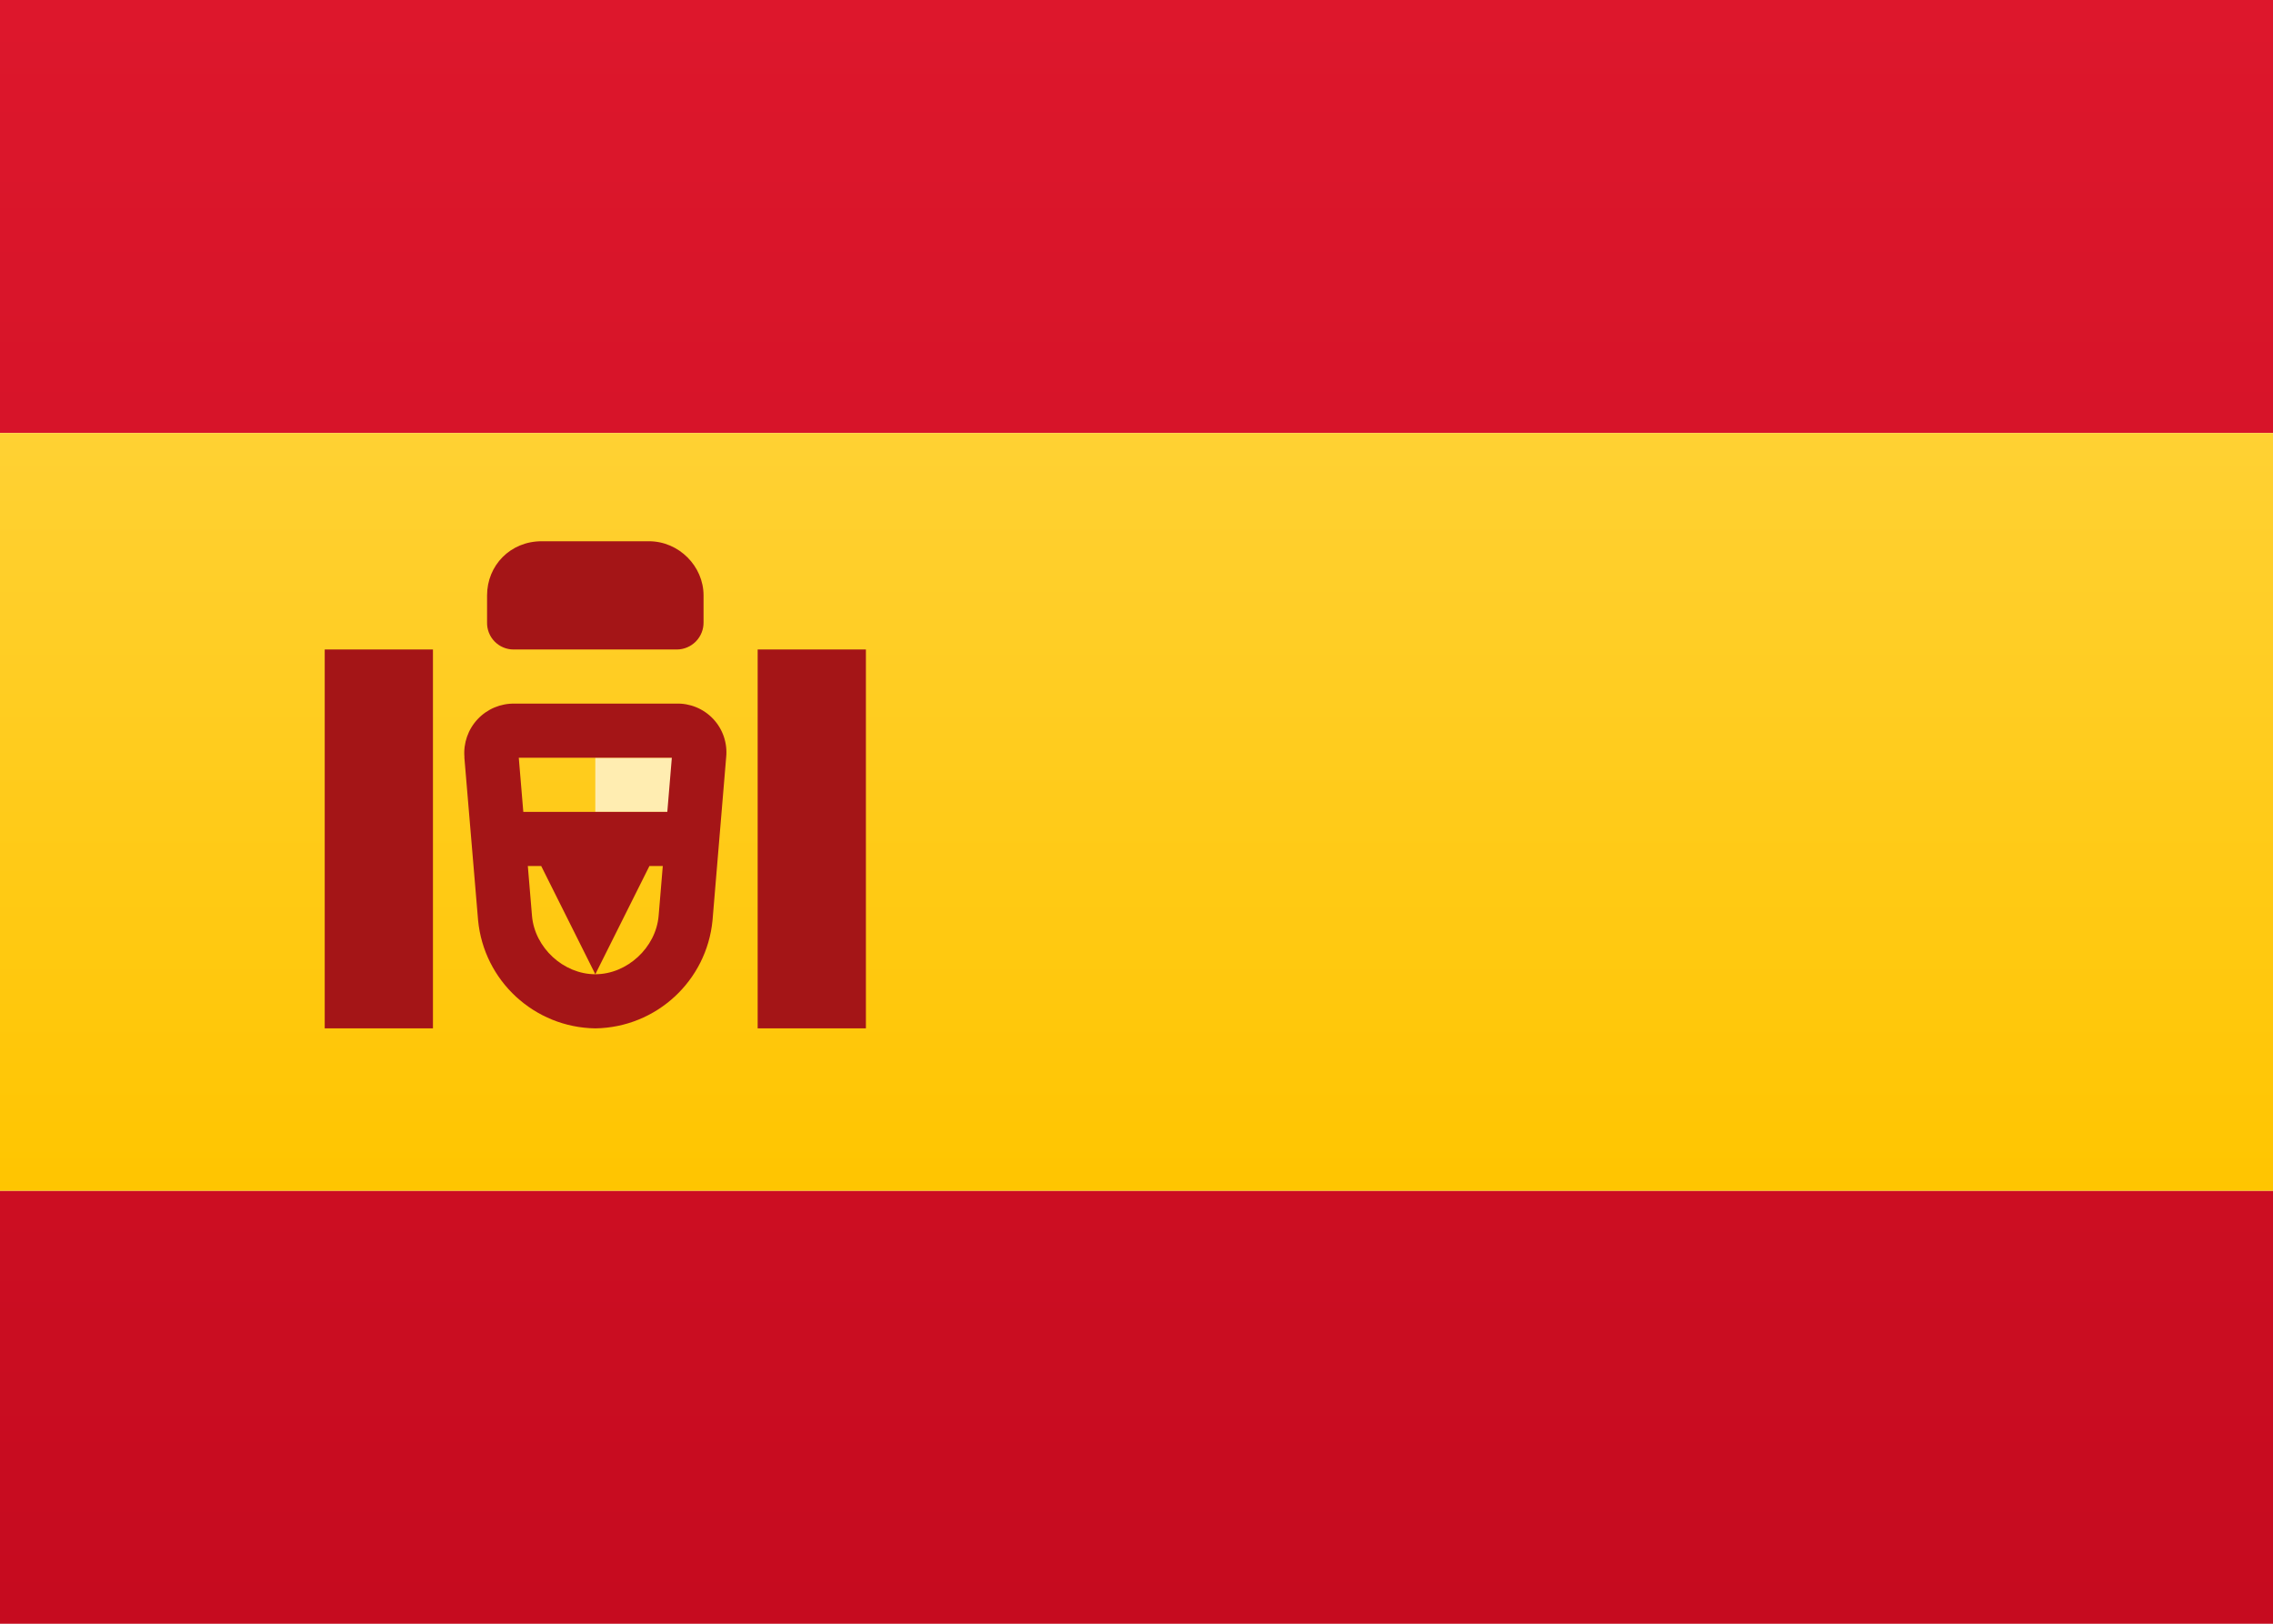
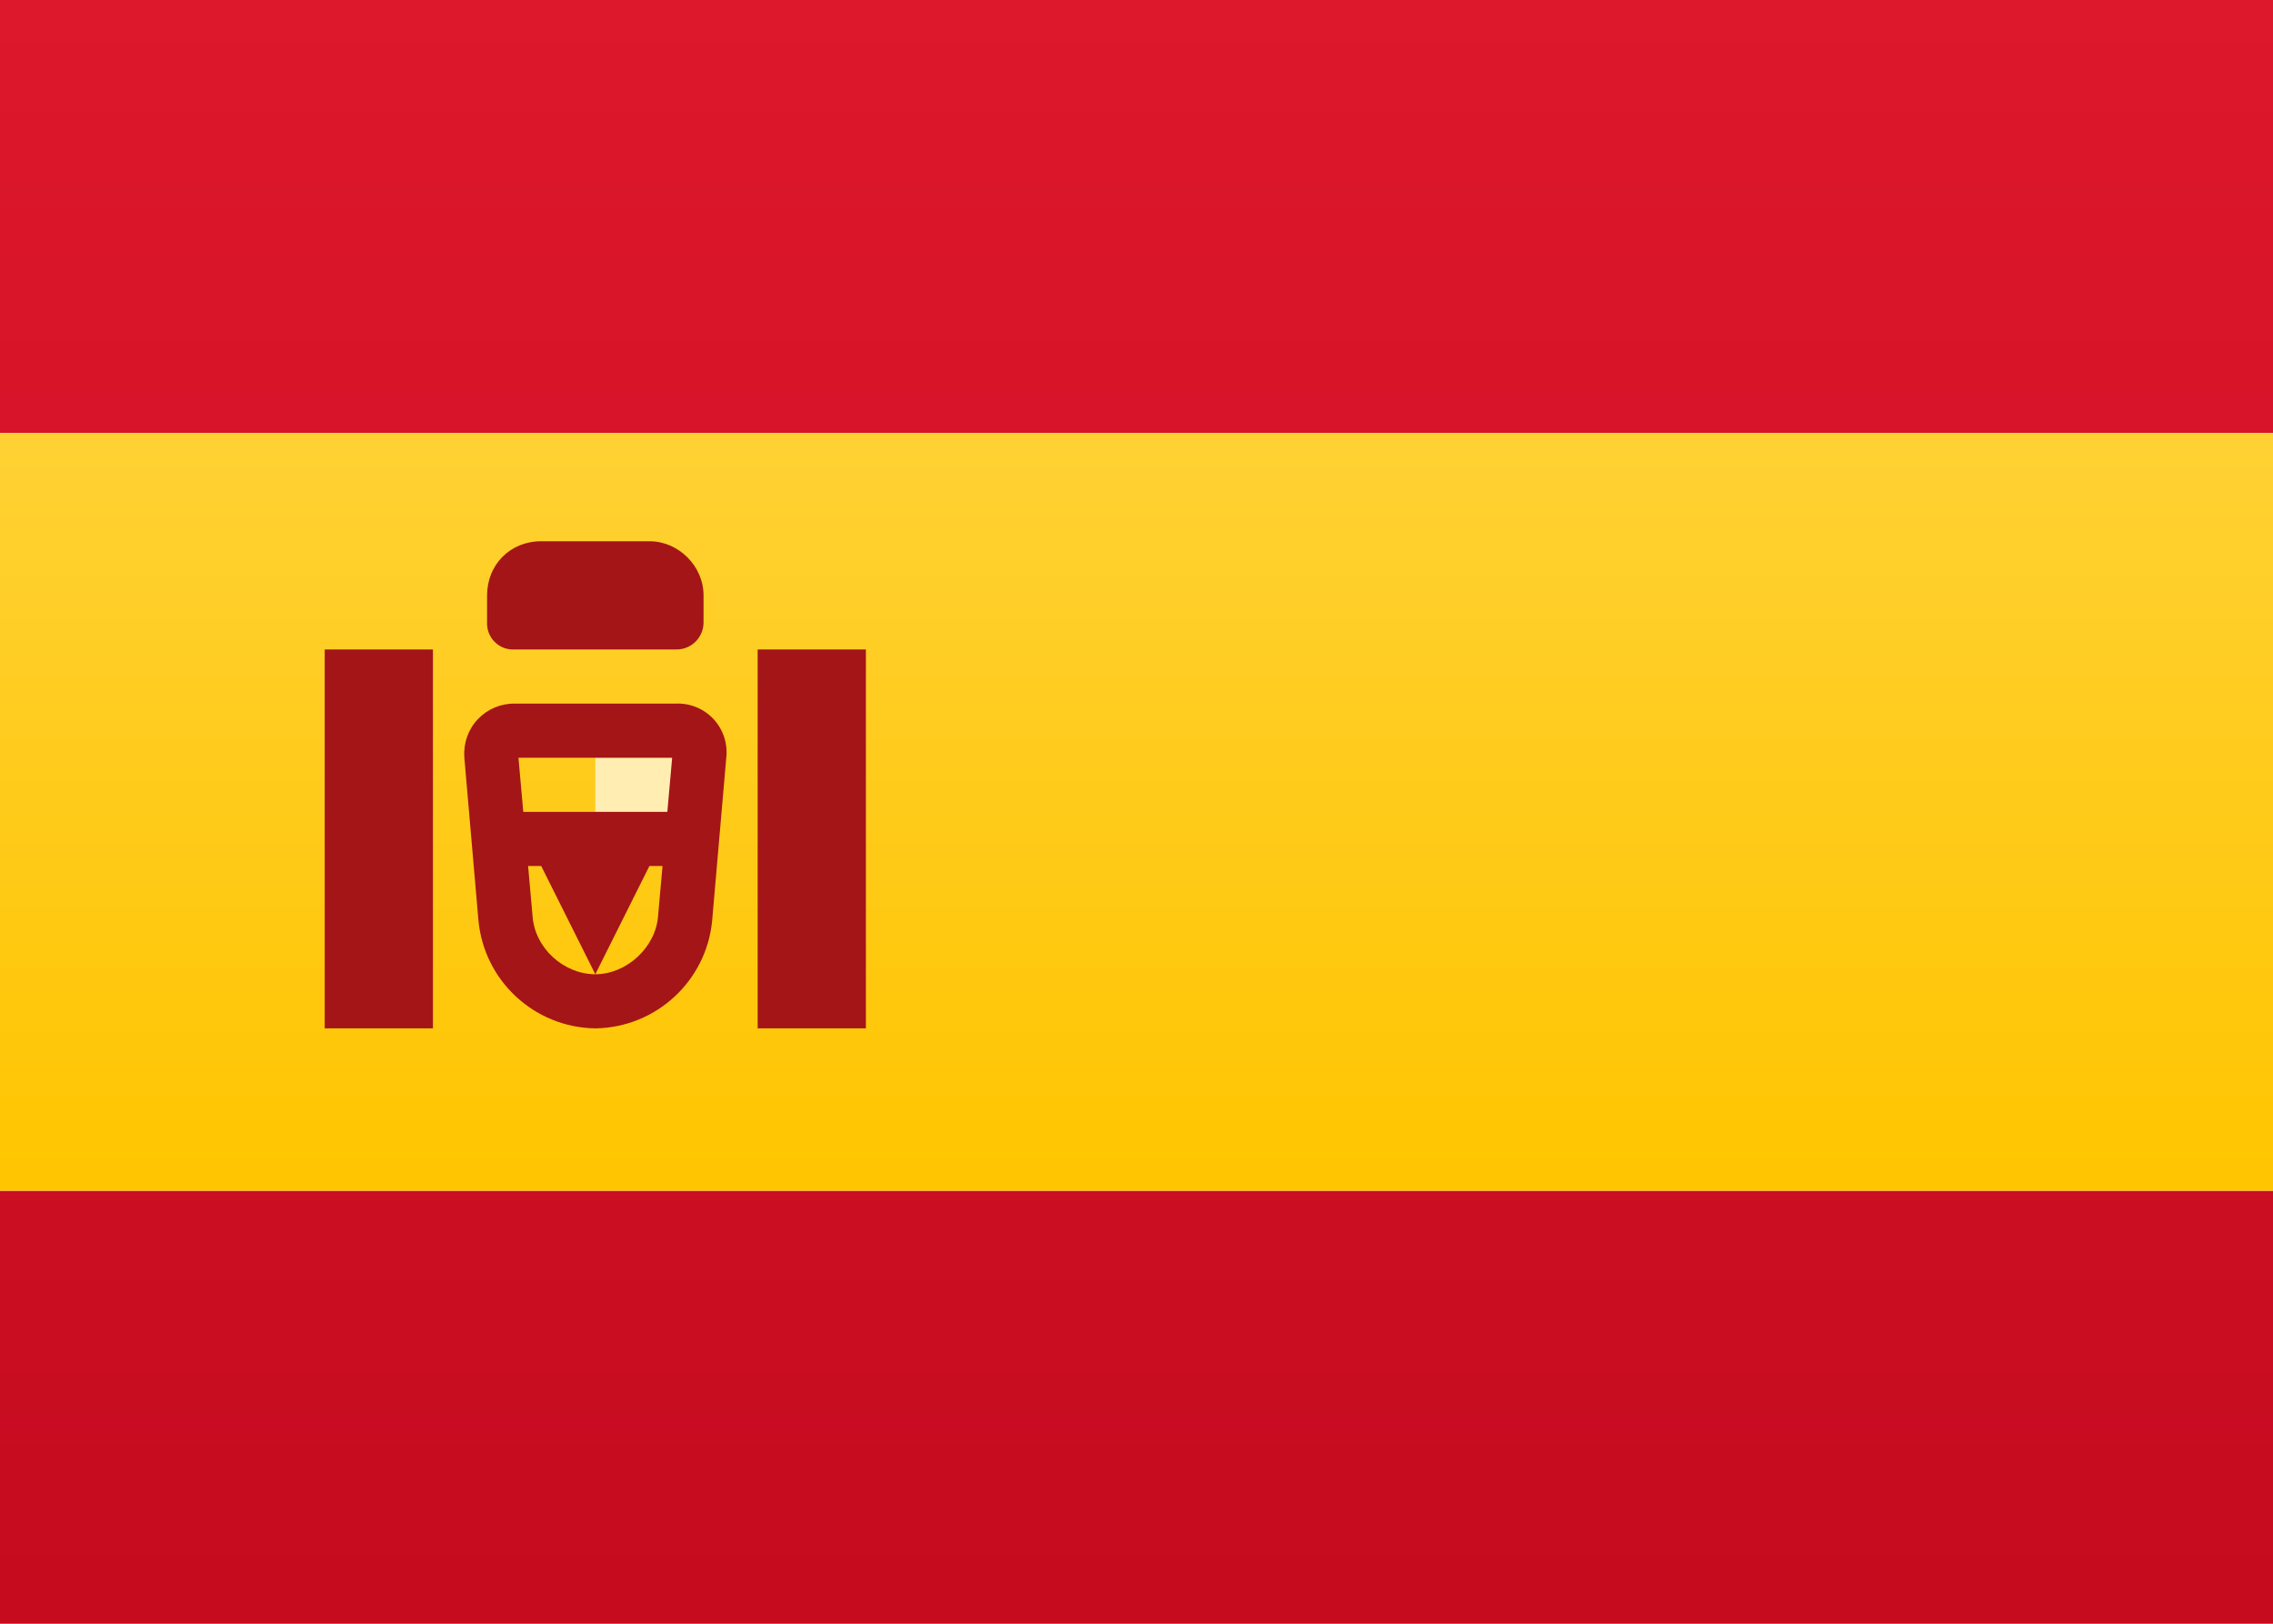
<svg xmlns="http://www.w3.org/2000/svg" width="21" height="15">
  <defs>
    <linearGradient x1="50%" y1="0%" x2="50%" y2="100%" id="a">
      <stop stop-color="#FFF" offset="0%" />
      <stop stop-color="#F0F0F0" offset="100%" />
    </linearGradient>
    <linearGradient x1="50%" y1="0%" x2="50%" y2="100%" id="b">
      <stop stop-color="#DD172C" offset="0%" />
      <stop stop-color="#C60B1F" offset="100%" />
    </linearGradient>
    <linearGradient x1="50%" y1="0%" x2="50%" y2="100%" id="c">
      <stop stop-color="#FFD133" offset="0%" />
      <stop stop-color="#FFC500" offset="100%" />
    </linearGradient>
  </defs>
  <g fill="none" fill-rule="evenodd">
    <path fill="url(#a)" d="M0 0h21v15H0z" />
    <path fill="url(#b)" d="M0 0h21v4H0zm0 11h21v4H0z" />
    <path fill="url(#c)" d="M0 4h21v7H0z" />
    <path fill="#FFEDB1" d="M5.5 7h1v.5h-1z" />
-     <path d="M4.915 8.46c.025.295.291.54.585.54s.56-.246.585-.54L6.207 7H4.793l.122 1.46zm-.624-1.465a.456.456 0 0 1 .465-.495h1.488a.45.45 0 0 1 .465.495l-.126 1.506A1.104 1.104 0 0 1 5.5 9.5a1.104 1.104 0 0 1-1.083-.999L4.29 6.995z" fill="#A41517" fill-rule="nonzero" />
-     <path fill="#A41517" d="M4.5 7.5h2V8H6l-.5 1L5 8h-.5zM3 6h1v3.5H3zm4 0h1v3.5H7zm-2.5-.5c0-.276.214-.5.505-.5h.99c.279 0 .505.232.505.5v.248A.248.248 0 0 1 6.255 6h-1.51a.245.245 0 0 1-.245-.252V5.5z" />
+     <path d="M4.92 8.46c.02.3.29.54.58.54s.56-.25.58-.54L6.21 7H4.79l.13 1.46zm-.63-1.47a.46.46 0 0 1 .47-.49h1.48a.45.45 0 0 1 .47.5l-.13 1.5a1.1 1.1 0 0 1-1.08 1 1.1 1.1 0 0 1-1.08-1L4.29 7z" fill="#A41517" fill-rule="nonzero" />
+     <path fill="#A41517" d="M4.5 7.5h2V8H6l-.5 1L5 8h-.5zM3 6h1v3.5H3zm4 0h1v3.5H7zm-2.5-.5c0-.28.21-.5.5-.5h1c.27 0 .5.23.5.5v.25a.25.25 0 0 1-.25.25h-1.5a.24.24 0 0 1-.25-.25V5.5z" />
  </g>
</svg>
